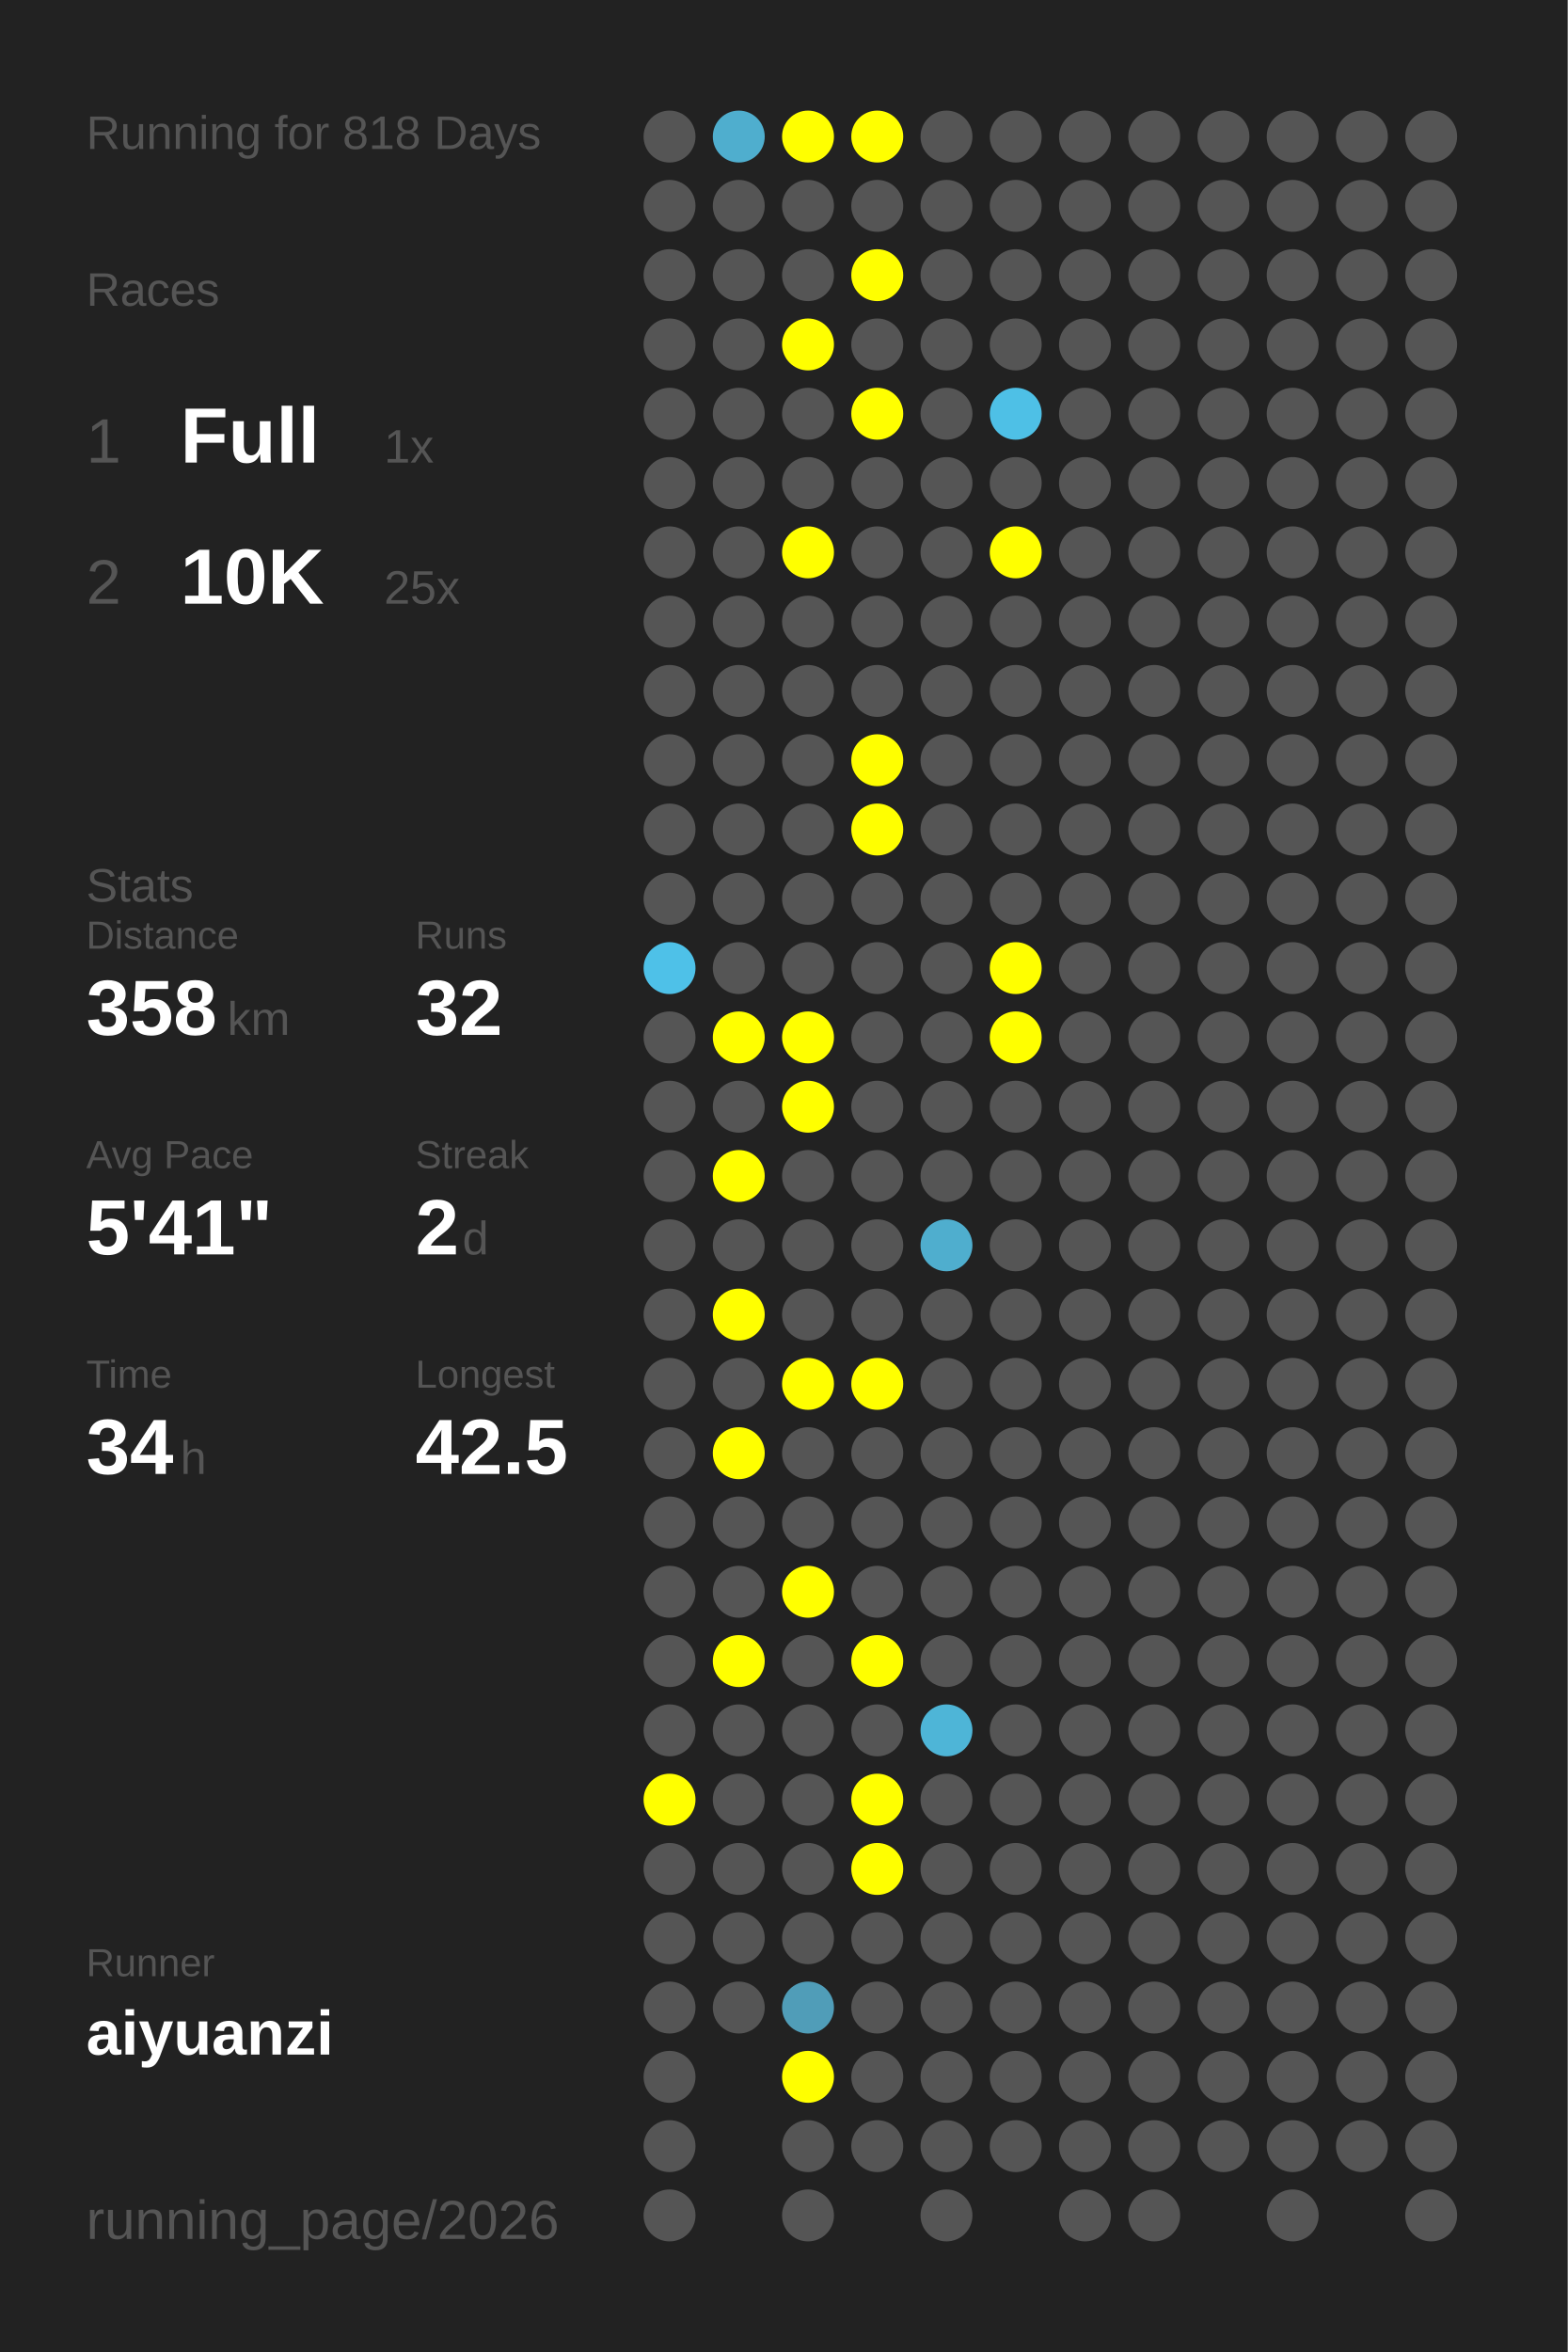
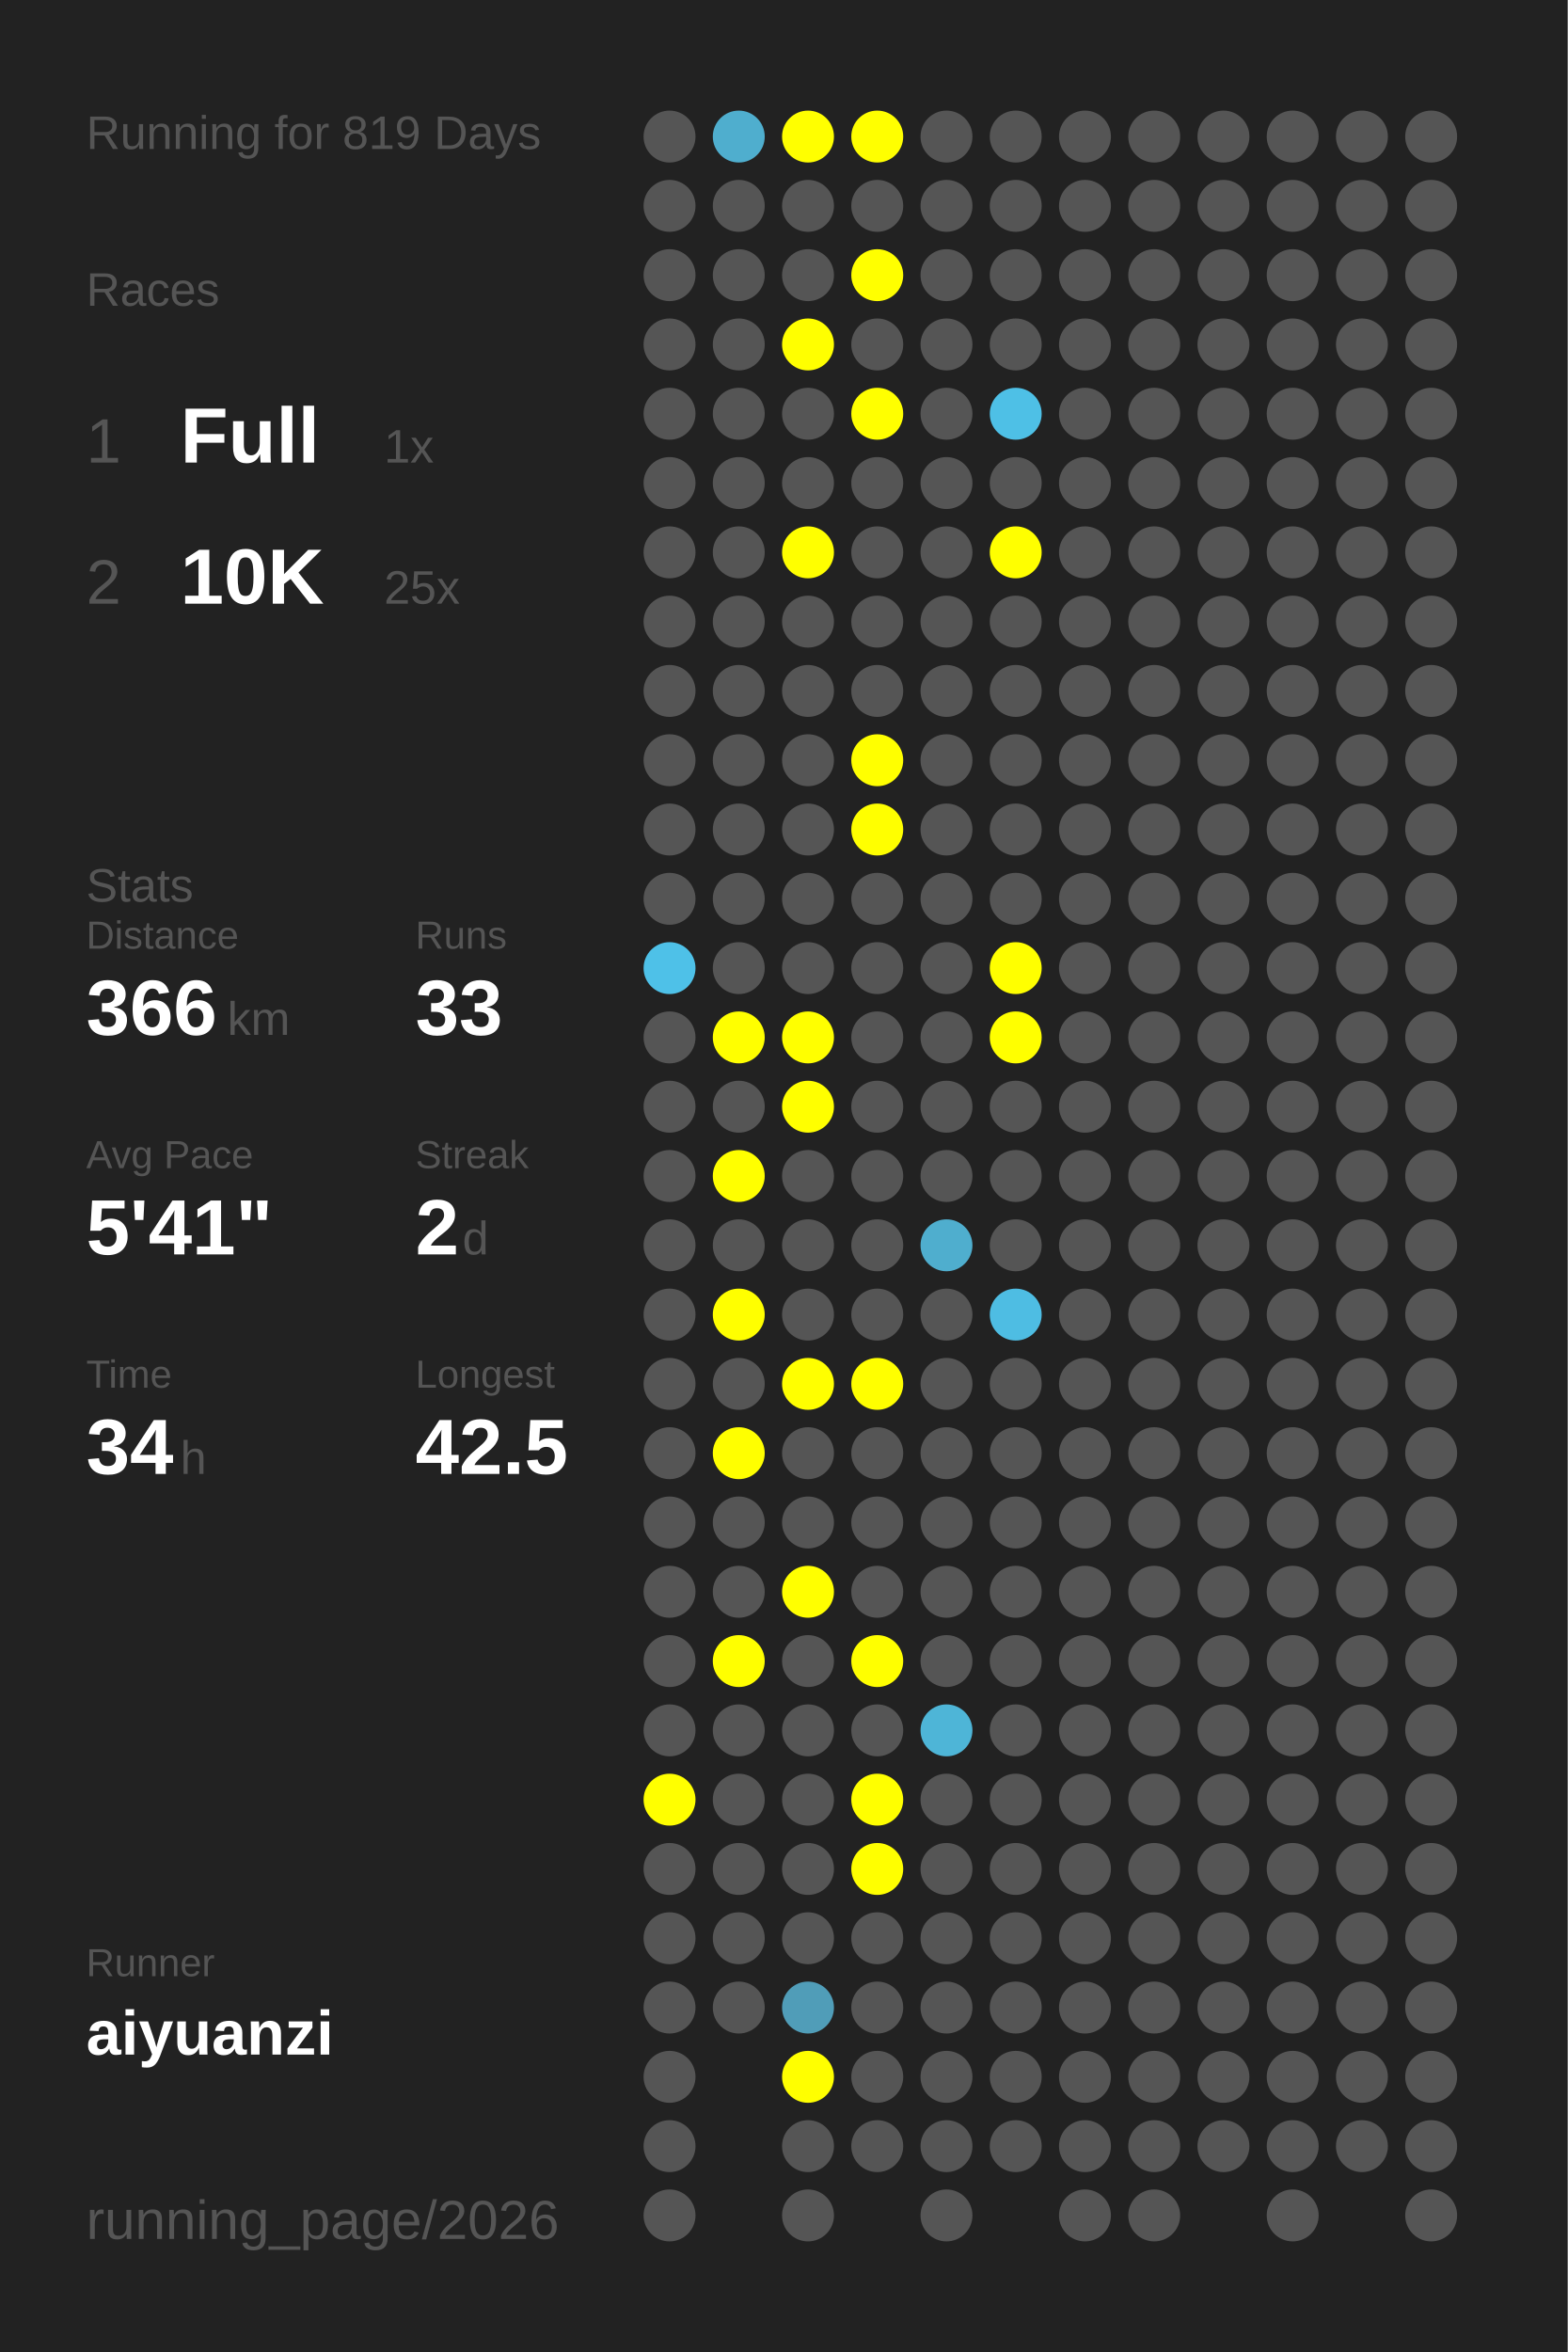
<svg xmlns="http://www.w3.org/2000/svg" baseProfile="full" height="300mm" version="1.1" viewBox="0,0,200,300" width="200mm">
  <defs />
  <rect fill="#222222" height="300" width="200" x="0" y="0" />
-   <text fill="#555555" style="font-size:6px; font-family:Arial;" x="11" y="19">Running for 818 Days</text>
+   <text fill="#555555" style="font-size:6px; font-family:Arial;" x="11" y="19">Running for 819 Days</text>
  <text fill="#555555" style="font-size:6px; font-family:Arial;" x="11" y="39">Races</text>
  <text fill="#555555" style="font-size:8px; font-family:Arial;" x="11" y="59">1</text>
  <text fill="#FFFFFF" style="font-size:10px; font-family:Arial; font-weight:bold;" x="23" y="59">Full</text>
  <text fill="#555555" style="font-size:6px; font-family:Arial;" x="49" y="59">1x</text>
  <text fill="#555555" style="font-size:8px; font-family:Arial;" x="11" y="77">2</text>
  <text fill="#FFFFFF" style="font-size:10px; font-family:Arial; font-weight:bold;" x="23" y="77">10K</text>
  <text fill="#555555" style="font-size:6px; font-family:Arial;" x="49" y="77">25x</text>
  <text fill="#555555" style="font-size:6px; font-family:Arial;" x="11" y="115">Stats</text>
  <text fill="#555555" style="font-size:5px; font-family:Arial;" x="11" y="121">Distance</text>
-   <text fill="#FFFFFF" style="font-size:10px; font-family:Arial; font-weight:bold;" x="11" y="132">358</text>
+   <text fill="#FFFFFF" style="font-size:10px; font-family:Arial; font-weight:bold;" x="11" y="132">366</text>
  <text fill="#555555" style="font-size:6px; font-family:Arial;" x="29" y="132">km</text>
  <text fill="#555555" style="font-size:5px; font-family:Arial;" x="53" y="121">Runs</text>
-   <text fill="#FFFFFF" style="font-size:10px; font-family:Arial; font-weight:bold;" x="53" y="132">32</text>
+   <text fill="#FFFFFF" style="font-size:10px; font-family:Arial; font-weight:bold;" x="53" y="132">33</text>
  <text fill="#555555" style="font-size:5px; font-family:Arial;" x="11" y="149">Avg Pace</text>
  <text fill="#FFFFFF" style="font-size:10px; font-family:Arial; font-weight:bold;" x="11" y="160">5'41"</text>
  <text fill="#555555" style="font-size:5px; font-family:Arial;" x="53" y="149">Streak</text>
  <text fill="#FFFFFF" style="font-size:10px; font-family:Arial; font-weight:bold;" x="53" y="160">2</text>
  <text fill="#555555" style="font-size:6px; font-family:Arial;" x="59" y="160">d</text>
  <text fill="#555555" style="font-size:5px; font-family:Arial;" x="11" y="177">Time</text>
  <text fill="#FFFFFF" style="font-size:10px; font-family:Arial; font-weight:bold;" x="11" y="188">34</text>
  <text fill="#555555" style="font-size:6px; font-family:Arial;" x="23" y="188">h</text>
  <text fill="#555555" style="font-size:5px; font-family:Arial;" x="53" y="177">Longest</text>
  <text fill="#FFFFFF" style="font-size:10px; font-family:Arial; font-weight:bold;" x="53" y="188">42.5</text>
  <text fill="#555555" style="font-size:5px; font-family:Arial;" x="11" y="252.065">Runner</text>
  <text fill="#FFFFFF" style="font-size:8px; font-family:Arial; font-weight:bold;" x="11" y="262.065">aiyuanzi</text>
  <text fill="#555555" style="font-size:7px; font-family:Arial;" x="11" y="285.581">running_page/2026</text>
  <circle cx="85.417" cy="17.419" fill="#555555" r="3.312" />
  <circle cx="85.417" cy="26.258" fill="#555555" r="3.312" />
  <circle cx="85.417" cy="35.097" fill="#555555" r="3.312" />
  <circle cx="85.417" cy="43.935" fill="#555555" r="3.312" />
  <circle cx="85.417" cy="52.774" fill="#555555" r="3.312" />
  <circle cx="85.417" cy="61.613" fill="#555555" r="3.312" />
  <circle cx="85.417" cy="70.452" fill="#555555" r="3.312" />
  <circle cx="85.417" cy="79.29" fill="#555555" r="3.312" />
  <circle cx="85.417" cy="88.129" fill="#555555" r="3.312" />
  <circle cx="85.417" cy="96.968" fill="#555555" r="3.312" />
  <circle cx="85.417" cy="105.806" fill="#555555" r="3.312" />
  <circle cx="85.417" cy="114.645" fill="#555555" r="3.312" />
  <circle cx="85.417" cy="123.484" fill="#4ec1e8" r="3.312" />
  <circle cx="85.417" cy="132.323" fill="#555555" r="3.312" />
  <circle cx="85.417" cy="141.161" fill="#555555" r="3.312" />
  <circle cx="85.417" cy="150" fill="#555555" r="3.312" />
  <circle cx="85.417" cy="158.839" fill="#555555" r="3.312" />
  <circle cx="85.417" cy="167.677" fill="#555555" r="3.312" />
  <circle cx="85.417" cy="176.516" fill="#555555" r="3.312" />
  <circle cx="85.417" cy="185.355" fill="#555555" r="3.312" />
  <circle cx="85.417" cy="194.194" fill="#555555" r="3.312" />
  <circle cx="85.417" cy="203.032" fill="#555555" r="3.312" />
  <circle cx="85.417" cy="211.871" fill="#555555" r="3.312" />
  <circle cx="85.417" cy="220.71" fill="#555555" r="3.312" />
  <circle cx="85.417" cy="229.548" fill="#FFFF00" r="3.312" />
  <circle cx="85.417" cy="238.387" fill="#555555" r="3.312" />
  <circle cx="85.417" cy="247.226" fill="#555555" r="3.312" />
  <circle cx="85.417" cy="256.065" fill="#555555" r="3.312" />
  <circle cx="85.417" cy="264.903" fill="#555555" r="3.312" />
  <circle cx="85.417" cy="273.742" fill="#555555" r="3.312" />
  <circle cx="85.417" cy="282.581" fill="#555555" r="3.312" />
  <circle cx="94.25" cy="17.419" fill="#4faece" r="3.312" />
  <circle cx="94.25" cy="26.258" fill="#555555" r="3.312" />
  <circle cx="94.25" cy="35.097" fill="#555555" r="3.312" />
  <circle cx="94.25" cy="43.935" fill="#555555" r="3.312" />
  <circle cx="94.25" cy="52.774" fill="#555555" r="3.312" />
  <circle cx="94.25" cy="61.613" fill="#555555" r="3.312" />
  <circle cx="94.25" cy="70.452" fill="#555555" r="3.312" />
  <circle cx="94.25" cy="79.29" fill="#555555" r="3.312" />
  <circle cx="94.25" cy="88.129" fill="#555555" r="3.312" />
  <circle cx="94.25" cy="96.968" fill="#555555" r="3.312" />
  <circle cx="94.25" cy="105.806" fill="#555555" r="3.312" />
  <circle cx="94.25" cy="114.645" fill="#555555" r="3.312" />
  <circle cx="94.25" cy="123.484" fill="#555555" r="3.312" />
  <circle cx="94.25" cy="132.323" fill="#FFFF00" r="3.312" />
  <circle cx="94.25" cy="141.161" fill="#555555" r="3.312" />
  <circle cx="94.25" cy="150" fill="#FFFF00" r="3.312" />
  <circle cx="94.25" cy="158.839" fill="#555555" r="3.312" />
  <circle cx="94.25" cy="167.677" fill="#FFFF00" r="3.312" />
  <circle cx="94.25" cy="176.516" fill="#555555" r="3.312" />
  <circle cx="94.25" cy="185.355" fill="#FFFF00" r="3.312" />
  <circle cx="94.25" cy="194.194" fill="#555555" r="3.312" />
  <circle cx="94.25" cy="203.032" fill="#555555" r="3.312" />
  <circle cx="94.25" cy="211.871" fill="#FFFF00" r="3.312" />
  <circle cx="94.25" cy="220.71" fill="#555555" r="3.312" />
  <circle cx="94.25" cy="229.548" fill="#555555" r="3.312" />
  <circle cx="94.25" cy="238.387" fill="#555555" r="3.312" />
  <circle cx="94.25" cy="247.226" fill="#555555" r="3.312" />
  <circle cx="94.25" cy="256.065" fill="#555555" r="3.312" />
  <circle cx="103.083" cy="17.419" fill="#FFFF00" r="3.312" />
  <circle cx="103.083" cy="26.258" fill="#555555" r="3.312" />
  <circle cx="103.083" cy="35.097" fill="#555555" r="3.312" />
  <circle cx="103.083" cy="43.935" fill="#FFFF00" r="3.312" />
  <circle cx="103.083" cy="52.774" fill="#555555" r="3.312" />
  <circle cx="103.083" cy="61.613" fill="#555555" r="3.312" />
  <circle cx="103.083" cy="70.452" fill="#FFFF00" r="3.312" />
  <circle cx="103.083" cy="79.29" fill="#555555" r="3.312" />
  <circle cx="103.083" cy="88.129" fill="#555555" r="3.312" />
  <circle cx="103.083" cy="96.968" fill="#555555" r="3.312" />
  <circle cx="103.083" cy="105.806" fill="#555555" r="3.312" />
  <circle cx="103.083" cy="114.645" fill="#555555" r="3.312" />
  <circle cx="103.083" cy="123.484" fill="#555555" r="3.312" />
  <circle cx="103.083" cy="132.323" fill="#FFFF00" r="3.312" />
  <circle cx="103.083" cy="141.161" fill="#FFFF00" r="3.312" />
  <circle cx="103.083" cy="150" fill="#555555" r="3.312" />
  <circle cx="103.083" cy="158.839" fill="#555555" r="3.312" />
  <circle cx="103.083" cy="167.677" fill="#555555" r="3.312" />
  <circle cx="103.083" cy="176.516" fill="#FFFF00" r="3.312" />
  <circle cx="103.083" cy="185.355" fill="#555555" r="3.312" />
  <circle cx="103.083" cy="194.194" fill="#555555" r="3.312" />
  <circle cx="103.083" cy="203.032" fill="#FFFF00" r="3.312" />
  <circle cx="103.083" cy="211.871" fill="#555555" r="3.312" />
  <circle cx="103.083" cy="220.71" fill="#555555" r="3.312" />
  <circle cx="103.083" cy="229.548" fill="#555555" r="3.312" />
  <circle cx="103.083" cy="238.387" fill="#555555" r="3.312" />
  <circle cx="103.083" cy="247.226" fill="#555555" r="3.312" />
  <circle cx="103.083" cy="256.065" fill="#509db8" r="3.312" />
  <circle cx="103.083" cy="264.903" fill="#FFFF00" r="3.312" />
  <circle cx="103.083" cy="273.742" fill="#555555" r="3.312" />
  <circle cx="103.083" cy="282.581" fill="#555555" r="3.312" />
  <circle cx="111.917" cy="17.419" fill="#FFFF00" r="3.312" />
  <circle cx="111.917" cy="26.258" fill="#555555" r="3.312" />
  <circle cx="111.917" cy="35.097" fill="#FFFF00" r="3.312" />
  <circle cx="111.917" cy="43.935" fill="#555555" r="3.312" />
  <circle cx="111.917" cy="52.774" fill="#FFFF00" r="3.312" />
  <circle cx="111.917" cy="61.613" fill="#555555" r="3.312" />
  <circle cx="111.917" cy="70.452" fill="#555555" r="3.312" />
  <circle cx="111.917" cy="79.29" fill="#555555" r="3.312" />
  <circle cx="111.917" cy="88.129" fill="#555555" r="3.312" />
  <circle cx="111.917" cy="96.968" fill="#FFFF00" r="3.312" />
  <circle cx="111.917" cy="105.806" fill="#FFFF00" r="3.312" />
  <circle cx="111.917" cy="114.645" fill="#555555" r="3.312" />
  <circle cx="111.917" cy="123.484" fill="#555555" r="3.312" />
  <circle cx="111.917" cy="132.323" fill="#555555" r="3.312" />
  <circle cx="111.917" cy="141.161" fill="#555555" r="3.312" />
  <circle cx="111.917" cy="150" fill="#555555" r="3.312" />
  <circle cx="111.917" cy="158.839" fill="#555555" r="3.312" />
  <circle cx="111.917" cy="167.677" fill="#555555" r="3.312" />
  <circle cx="111.917" cy="176.516" fill="#FFFF00" r="3.312" />
  <circle cx="111.917" cy="185.355" fill="#555555" r="3.312" />
  <circle cx="111.917" cy="194.194" fill="#555555" r="3.312" />
  <circle cx="111.917" cy="203.032" fill="#555555" r="3.312" />
  <circle cx="111.917" cy="211.871" fill="#FFFF00" r="3.312" />
  <circle cx="111.917" cy="220.71" fill="#555555" r="3.312" />
  <circle cx="111.917" cy="229.548" fill="#FFFF00" r="3.312" />
  <circle cx="111.917" cy="238.387" fill="#FFFF00" r="3.312" />
  <circle cx="111.917" cy="247.226" fill="#555555" r="3.312" />
  <circle cx="111.917" cy="256.065" fill="#555555" r="3.312" />
  <circle cx="111.917" cy="264.903" fill="#555555" r="3.312" />
  <circle cx="111.917" cy="273.742" fill="#555555" r="3.312" />
  <circle cx="120.75" cy="17.419" fill="#555555" r="3.312" />
  <circle cx="120.75" cy="26.258" fill="#555555" r="3.312" />
  <circle cx="120.75" cy="35.097" fill="#555555" r="3.312" />
  <circle cx="120.75" cy="43.935" fill="#555555" r="3.312" />
  <circle cx="120.75" cy="52.774" fill="#555555" r="3.312" />
  <circle cx="120.75" cy="61.613" fill="#555555" r="3.312" />
  <circle cx="120.75" cy="70.452" fill="#555555" r="3.312" />
  <circle cx="120.75" cy="79.29" fill="#555555" r="3.312" />
  <circle cx="120.75" cy="88.129" fill="#555555" r="3.312" />
  <circle cx="120.75" cy="96.968" fill="#555555" r="3.312" />
  <circle cx="120.75" cy="105.806" fill="#555555" r="3.312" />
  <circle cx="120.75" cy="114.645" fill="#555555" r="3.312" />
  <circle cx="120.75" cy="123.484" fill="#555555" r="3.312" />
  <circle cx="120.75" cy="132.323" fill="#555555" r="3.312" />
  <circle cx="120.75" cy="141.161" fill="#555555" r="3.312" />
  <circle cx="120.75" cy="150" fill="#555555" r="3.312" />
  <circle cx="120.75" cy="158.839" fill="#4faece" r="3.312" />
  <circle cx="120.75" cy="167.677" fill="#555555" r="3.312" />
  <circle cx="120.75" cy="176.516" fill="#555555" r="3.312" />
  <circle cx="120.75" cy="185.355" fill="#555555" r="3.312" />
  <circle cx="120.75" cy="194.194" fill="#555555" r="3.312" />
  <circle cx="120.75" cy="203.032" fill="#555555" r="3.312" />
  <circle cx="120.75" cy="211.871" fill="#555555" r="3.312" />
  <circle cx="120.75" cy="220.71" fill="#4eb5d7" r="3.312" />
  <circle cx="120.75" cy="229.548" fill="#555555" r="3.312" />
  <circle cx="120.75" cy="238.387" fill="#555555" r="3.312" />
  <circle cx="120.75" cy="247.226" fill="#555555" r="3.312" />
  <circle cx="120.75" cy="256.065" fill="#555555" r="3.312" />
  <circle cx="120.75" cy="264.903" fill="#555555" r="3.312" />
  <circle cx="120.75" cy="273.742" fill="#555555" r="3.312" />
  <circle cx="120.75" cy="282.581" fill="#555555" r="3.312" />
  <circle cx="129.583" cy="17.419" fill="#555555" r="3.312" />
  <circle cx="129.583" cy="26.258" fill="#555555" r="3.312" />
  <circle cx="129.583" cy="35.097" fill="#555555" r="3.312" />
  <circle cx="129.583" cy="43.935" fill="#555555" r="3.312" />
  <circle cx="129.583" cy="52.774" fill="#4ec0e6" r="3.312" />
  <circle cx="129.583" cy="61.613" fill="#555555" r="3.312" />
  <circle cx="129.583" cy="70.452" fill="#FFFF00" r="3.312" />
  <circle cx="129.583" cy="79.29" fill="#555555" r="3.312" />
  <circle cx="129.583" cy="88.129" fill="#555555" r="3.312" />
  <circle cx="129.583" cy="96.968" fill="#555555" r="3.312" />
  <circle cx="129.583" cy="105.806" fill="#555555" r="3.312" />
  <circle cx="129.583" cy="114.645" fill="#555555" r="3.312" />
  <circle cx="129.583" cy="123.484" fill="#FFFF00" r="3.312" />
  <circle cx="129.583" cy="132.323" fill="#FFFF00" r="3.312" />
  <circle cx="129.583" cy="141.161" fill="#555555" r="3.312" />
  <circle cx="129.583" cy="150" fill="#555555" r="3.312" />
  <circle cx="129.583" cy="158.839" fill="#555555" r="3.312" />
-   <circle cx="129.583" cy="167.677" fill="#555555" r="3.312" />
+   <circle cx="129.583" cy="167.677" fill="#4ebde3" r="3.312" />
  <circle cx="129.583" cy="176.516" fill="#555555" r="3.312" />
  <circle cx="129.583" cy="185.355" fill="#555555" r="3.312" />
  <circle cx="129.583" cy="194.194" fill="#555555" r="3.312" />
  <circle cx="129.583" cy="203.032" fill="#555555" r="3.312" />
  <circle cx="129.583" cy="211.871" fill="#555555" r="3.312" />
  <circle cx="129.583" cy="220.71" fill="#555555" r="3.312" />
  <circle cx="129.583" cy="229.548" fill="#555555" r="3.312" />
  <circle cx="129.583" cy="238.387" fill="#555555" r="3.312" />
  <circle cx="129.583" cy="247.226" fill="#555555" r="3.312" />
  <circle cx="129.583" cy="256.065" fill="#555555" r="3.312" />
  <circle cx="129.583" cy="264.903" fill="#555555" r="3.312" />
  <circle cx="129.583" cy="273.742" fill="#555555" r="3.312" />
  <circle cx="138.417" cy="17.419" fill="#555555" r="3.312" />
  <circle cx="138.417" cy="26.258" fill="#555555" r="3.312" />
  <circle cx="138.417" cy="35.097" fill="#555555" r="3.312" />
  <circle cx="138.417" cy="43.935" fill="#555555" r="3.312" />
  <circle cx="138.417" cy="52.774" fill="#555555" r="3.312" />
  <circle cx="138.417" cy="61.613" fill="#555555" r="3.312" />
  <circle cx="138.417" cy="70.452" fill="#555555" r="3.312" />
  <circle cx="138.417" cy="79.29" fill="#555555" r="3.312" />
  <circle cx="138.417" cy="88.129" fill="#555555" r="3.312" />
  <circle cx="138.417" cy="96.968" fill="#555555" r="3.312" />
  <circle cx="138.417" cy="105.806" fill="#555555" r="3.312" />
  <circle cx="138.417" cy="114.645" fill="#555555" r="3.312" />
  <circle cx="138.417" cy="123.484" fill="#555555" r="3.312" />
  <circle cx="138.417" cy="132.323" fill="#555555" r="3.312" />
  <circle cx="138.417" cy="141.161" fill="#555555" r="3.312" />
  <circle cx="138.417" cy="150" fill="#555555" r="3.312" />
  <circle cx="138.417" cy="158.839" fill="#555555" r="3.312" />
  <circle cx="138.417" cy="167.677" fill="#555555" r="3.312" />
  <circle cx="138.417" cy="176.516" fill="#555555" r="3.312" />
  <circle cx="138.417" cy="185.355" fill="#555555" r="3.312" />
  <circle cx="138.417" cy="194.194" fill="#555555" r="3.312" />
  <circle cx="138.417" cy="203.032" fill="#555555" r="3.312" />
  <circle cx="138.417" cy="211.871" fill="#555555" r="3.312" />
  <circle cx="138.417" cy="220.71" fill="#555555" r="3.312" />
  <circle cx="138.417" cy="229.548" fill="#555555" r="3.312" />
  <circle cx="138.417" cy="238.387" fill="#555555" r="3.312" />
  <circle cx="138.417" cy="247.226" fill="#555555" r="3.312" />
  <circle cx="138.417" cy="256.065" fill="#555555" r="3.312" />
  <circle cx="138.417" cy="264.903" fill="#555555" r="3.312" />
  <circle cx="138.417" cy="273.742" fill="#555555" r="3.312" />
  <circle cx="138.417" cy="282.581" fill="#555555" r="3.312" />
  <circle cx="147.25" cy="17.419" fill="#555555" r="3.312" />
  <circle cx="147.25" cy="26.258" fill="#555555" r="3.312" />
  <circle cx="147.25" cy="35.097" fill="#555555" r="3.312" />
  <circle cx="147.25" cy="43.935" fill="#555555" r="3.312" />
  <circle cx="147.25" cy="52.774" fill="#555555" r="3.312" />
  <circle cx="147.25" cy="61.613" fill="#555555" r="3.312" />
  <circle cx="147.25" cy="70.452" fill="#555555" r="3.312" />
  <circle cx="147.25" cy="79.29" fill="#555555" r="3.312" />
  <circle cx="147.25" cy="88.129" fill="#555555" r="3.312" />
  <circle cx="147.25" cy="96.968" fill="#555555" r="3.312" />
  <circle cx="147.25" cy="105.806" fill="#555555" r="3.312" />
  <circle cx="147.25" cy="114.645" fill="#555555" r="3.312" />
  <circle cx="147.25" cy="123.484" fill="#555555" r="3.312" />
  <circle cx="147.25" cy="132.323" fill="#555555" r="3.312" />
  <circle cx="147.25" cy="141.161" fill="#555555" r="3.312" />
  <circle cx="147.25" cy="150" fill="#555555" r="3.312" />
  <circle cx="147.25" cy="158.839" fill="#555555" r="3.312" />
  <circle cx="147.25" cy="167.677" fill="#555555" r="3.312" />
  <circle cx="147.25" cy="176.516" fill="#555555" r="3.312" />
  <circle cx="147.25" cy="185.355" fill="#555555" r="3.312" />
  <circle cx="147.25" cy="194.194" fill="#555555" r="3.312" />
  <circle cx="147.25" cy="203.032" fill="#555555" r="3.312" />
  <circle cx="147.25" cy="211.871" fill="#555555" r="3.312" />
  <circle cx="147.25" cy="220.71" fill="#555555" r="3.312" />
  <circle cx="147.25" cy="229.548" fill="#555555" r="3.312" />
  <circle cx="147.25" cy="238.387" fill="#555555" r="3.312" />
  <circle cx="147.25" cy="247.226" fill="#555555" r="3.312" />
  <circle cx="147.25" cy="256.065" fill="#555555" r="3.312" />
  <circle cx="147.25" cy="264.903" fill="#555555" r="3.312" />
  <circle cx="147.25" cy="273.742" fill="#555555" r="3.312" />
  <circle cx="147.25" cy="282.581" fill="#555555" r="3.312" />
  <circle cx="156.083" cy="17.419" fill="#555555" r="3.312" />
  <circle cx="156.083" cy="26.258" fill="#555555" r="3.312" />
  <circle cx="156.083" cy="35.097" fill="#555555" r="3.312" />
  <circle cx="156.083" cy="43.935" fill="#555555" r="3.312" />
  <circle cx="156.083" cy="52.774" fill="#555555" r="3.312" />
  <circle cx="156.083" cy="61.613" fill="#555555" r="3.312" />
  <circle cx="156.083" cy="70.452" fill="#555555" r="3.312" />
  <circle cx="156.083" cy="79.29" fill="#555555" r="3.312" />
  <circle cx="156.083" cy="88.129" fill="#555555" r="3.312" />
  <circle cx="156.083" cy="96.968" fill="#555555" r="3.312" />
  <circle cx="156.083" cy="105.806" fill="#555555" r="3.312" />
  <circle cx="156.083" cy="114.645" fill="#555555" r="3.312" />
  <circle cx="156.083" cy="123.484" fill="#555555" r="3.312" />
  <circle cx="156.083" cy="132.323" fill="#555555" r="3.312" />
  <circle cx="156.083" cy="141.161" fill="#555555" r="3.312" />
  <circle cx="156.083" cy="150" fill="#555555" r="3.312" />
  <circle cx="156.083" cy="158.839" fill="#555555" r="3.312" />
  <circle cx="156.083" cy="167.677" fill="#555555" r="3.312" />
  <circle cx="156.083" cy="176.516" fill="#555555" r="3.312" />
  <circle cx="156.083" cy="185.355" fill="#555555" r="3.312" />
  <circle cx="156.083" cy="194.194" fill="#555555" r="3.312" />
  <circle cx="156.083" cy="203.032" fill="#555555" r="3.312" />
  <circle cx="156.083" cy="211.871" fill="#555555" r="3.312" />
  <circle cx="156.083" cy="220.71" fill="#555555" r="3.312" />
  <circle cx="156.083" cy="229.548" fill="#555555" r="3.312" />
  <circle cx="156.083" cy="238.387" fill="#555555" r="3.312" />
  <circle cx="156.083" cy="247.226" fill="#555555" r="3.312" />
  <circle cx="156.083" cy="256.065" fill="#555555" r="3.312" />
  <circle cx="156.083" cy="264.903" fill="#555555" r="3.312" />
  <circle cx="156.083" cy="273.742" fill="#555555" r="3.312" />
  <circle cx="164.917" cy="17.419" fill="#555555" r="3.312" />
  <circle cx="164.917" cy="26.258" fill="#555555" r="3.312" />
  <circle cx="164.917" cy="35.097" fill="#555555" r="3.312" />
  <circle cx="164.917" cy="43.935" fill="#555555" r="3.312" />
  <circle cx="164.917" cy="52.774" fill="#555555" r="3.312" />
  <circle cx="164.917" cy="61.613" fill="#555555" r="3.312" />
  <circle cx="164.917" cy="70.452" fill="#555555" r="3.312" />
  <circle cx="164.917" cy="79.29" fill="#555555" r="3.312" />
  <circle cx="164.917" cy="88.129" fill="#555555" r="3.312" />
  <circle cx="164.917" cy="96.968" fill="#555555" r="3.312" />
  <circle cx="164.917" cy="105.806" fill="#555555" r="3.312" />
  <circle cx="164.917" cy="114.645" fill="#555555" r="3.312" />
  <circle cx="164.917" cy="123.484" fill="#555555" r="3.312" />
  <circle cx="164.917" cy="132.323" fill="#555555" r="3.312" />
  <circle cx="164.917" cy="141.161" fill="#555555" r="3.312" />
  <circle cx="164.917" cy="150" fill="#555555" r="3.312" />
  <circle cx="164.917" cy="158.839" fill="#555555" r="3.312" />
  <circle cx="164.917" cy="167.677" fill="#555555" r="3.312" />
  <circle cx="164.917" cy="176.516" fill="#555555" r="3.312" />
  <circle cx="164.917" cy="185.355" fill="#555555" r="3.312" />
  <circle cx="164.917" cy="194.194" fill="#555555" r="3.312" />
  <circle cx="164.917" cy="203.032" fill="#555555" r="3.312" />
  <circle cx="164.917" cy="211.871" fill="#555555" r="3.312" />
  <circle cx="164.917" cy="220.71" fill="#555555" r="3.312" />
  <circle cx="164.917" cy="229.548" fill="#555555" r="3.312" />
  <circle cx="164.917" cy="238.387" fill="#555555" r="3.312" />
  <circle cx="164.917" cy="247.226" fill="#555555" r="3.312" />
  <circle cx="164.917" cy="256.065" fill="#555555" r="3.312" />
  <circle cx="164.917" cy="264.903" fill="#555555" r="3.312" />
  <circle cx="164.917" cy="273.742" fill="#555555" r="3.312" />
  <circle cx="164.917" cy="282.581" fill="#555555" r="3.312" />
  <circle cx="173.75" cy="17.419" fill="#555555" r="3.312" />
  <circle cx="173.75" cy="26.258" fill="#555555" r="3.312" />
  <circle cx="173.75" cy="35.097" fill="#555555" r="3.312" />
  <circle cx="173.75" cy="43.935" fill="#555555" r="3.312" />
  <circle cx="173.75" cy="52.774" fill="#555555" r="3.312" />
  <circle cx="173.75" cy="61.613" fill="#555555" r="3.312" />
  <circle cx="173.75" cy="70.452" fill="#555555" r="3.312" />
  <circle cx="173.75" cy="79.29" fill="#555555" r="3.312" />
  <circle cx="173.75" cy="88.129" fill="#555555" r="3.312" />
  <circle cx="173.75" cy="96.968" fill="#555555" r="3.312" />
  <circle cx="173.75" cy="105.806" fill="#555555" r="3.312" />
  <circle cx="173.75" cy="114.645" fill="#555555" r="3.312" />
  <circle cx="173.75" cy="123.484" fill="#555555" r="3.312" />
  <circle cx="173.75" cy="132.323" fill="#555555" r="3.312" />
  <circle cx="173.75" cy="141.161" fill="#555555" r="3.312" />
  <circle cx="173.75" cy="150" fill="#555555" r="3.312" />
  <circle cx="173.75" cy="158.839" fill="#555555" r="3.312" />
  <circle cx="173.75" cy="167.677" fill="#555555" r="3.312" />
  <circle cx="173.75" cy="176.516" fill="#555555" r="3.312" />
  <circle cx="173.75" cy="185.355" fill="#555555" r="3.312" />
  <circle cx="173.75" cy="194.194" fill="#555555" r="3.312" />
  <circle cx="173.75" cy="203.032" fill="#555555" r="3.312" />
  <circle cx="173.75" cy="211.871" fill="#555555" r="3.312" />
  <circle cx="173.75" cy="220.71" fill="#555555" r="3.312" />
  <circle cx="173.75" cy="229.548" fill="#555555" r="3.312" />
  <circle cx="173.75" cy="238.387" fill="#555555" r="3.312" />
  <circle cx="173.75" cy="247.226" fill="#555555" r="3.312" />
  <circle cx="173.75" cy="256.065" fill="#555555" r="3.312" />
  <circle cx="173.75" cy="264.903" fill="#555555" r="3.312" />
  <circle cx="173.75" cy="273.742" fill="#555555" r="3.312" />
  <circle cx="182.583" cy="17.419" fill="#555555" r="3.312" />
  <circle cx="182.583" cy="26.258" fill="#555555" r="3.312" />
  <circle cx="182.583" cy="35.097" fill="#555555" r="3.312" />
  <circle cx="182.583" cy="43.935" fill="#555555" r="3.312" />
  <circle cx="182.583" cy="52.774" fill="#555555" r="3.312" />
  <circle cx="182.583" cy="61.613" fill="#555555" r="3.312" />
  <circle cx="182.583" cy="70.452" fill="#555555" r="3.312" />
  <circle cx="182.583" cy="79.29" fill="#555555" r="3.312" />
  <circle cx="182.583" cy="88.129" fill="#555555" r="3.312" />
  <circle cx="182.583" cy="96.968" fill="#555555" r="3.312" />
  <circle cx="182.583" cy="105.806" fill="#555555" r="3.312" />
  <circle cx="182.583" cy="114.645" fill="#555555" r="3.312" />
  <circle cx="182.583" cy="123.484" fill="#555555" r="3.312" />
  <circle cx="182.583" cy="132.323" fill="#555555" r="3.312" />
  <circle cx="182.583" cy="141.161" fill="#555555" r="3.312" />
  <circle cx="182.583" cy="150" fill="#555555" r="3.312" />
  <circle cx="182.583" cy="158.839" fill="#555555" r="3.312" />
  <circle cx="182.583" cy="167.677" fill="#555555" r="3.312" />
  <circle cx="182.583" cy="176.516" fill="#555555" r="3.312" />
  <circle cx="182.583" cy="185.355" fill="#555555" r="3.312" />
  <circle cx="182.583" cy="194.194" fill="#555555" r="3.312" />
  <circle cx="182.583" cy="203.032" fill="#555555" r="3.312" />
  <circle cx="182.583" cy="211.871" fill="#555555" r="3.312" />
  <circle cx="182.583" cy="220.71" fill="#555555" r="3.312" />
  <circle cx="182.583" cy="229.548" fill="#555555" r="3.312" />
  <circle cx="182.583" cy="238.387" fill="#555555" r="3.312" />
  <circle cx="182.583" cy="247.226" fill="#555555" r="3.312" />
  <circle cx="182.583" cy="256.065" fill="#555555" r="3.312" />
  <circle cx="182.583" cy="264.903" fill="#555555" r="3.312" />
  <circle cx="182.583" cy="273.742" fill="#555555" r="3.312" />
  <circle cx="182.583" cy="282.581" fill="#555555" r="3.312" />
</svg>
